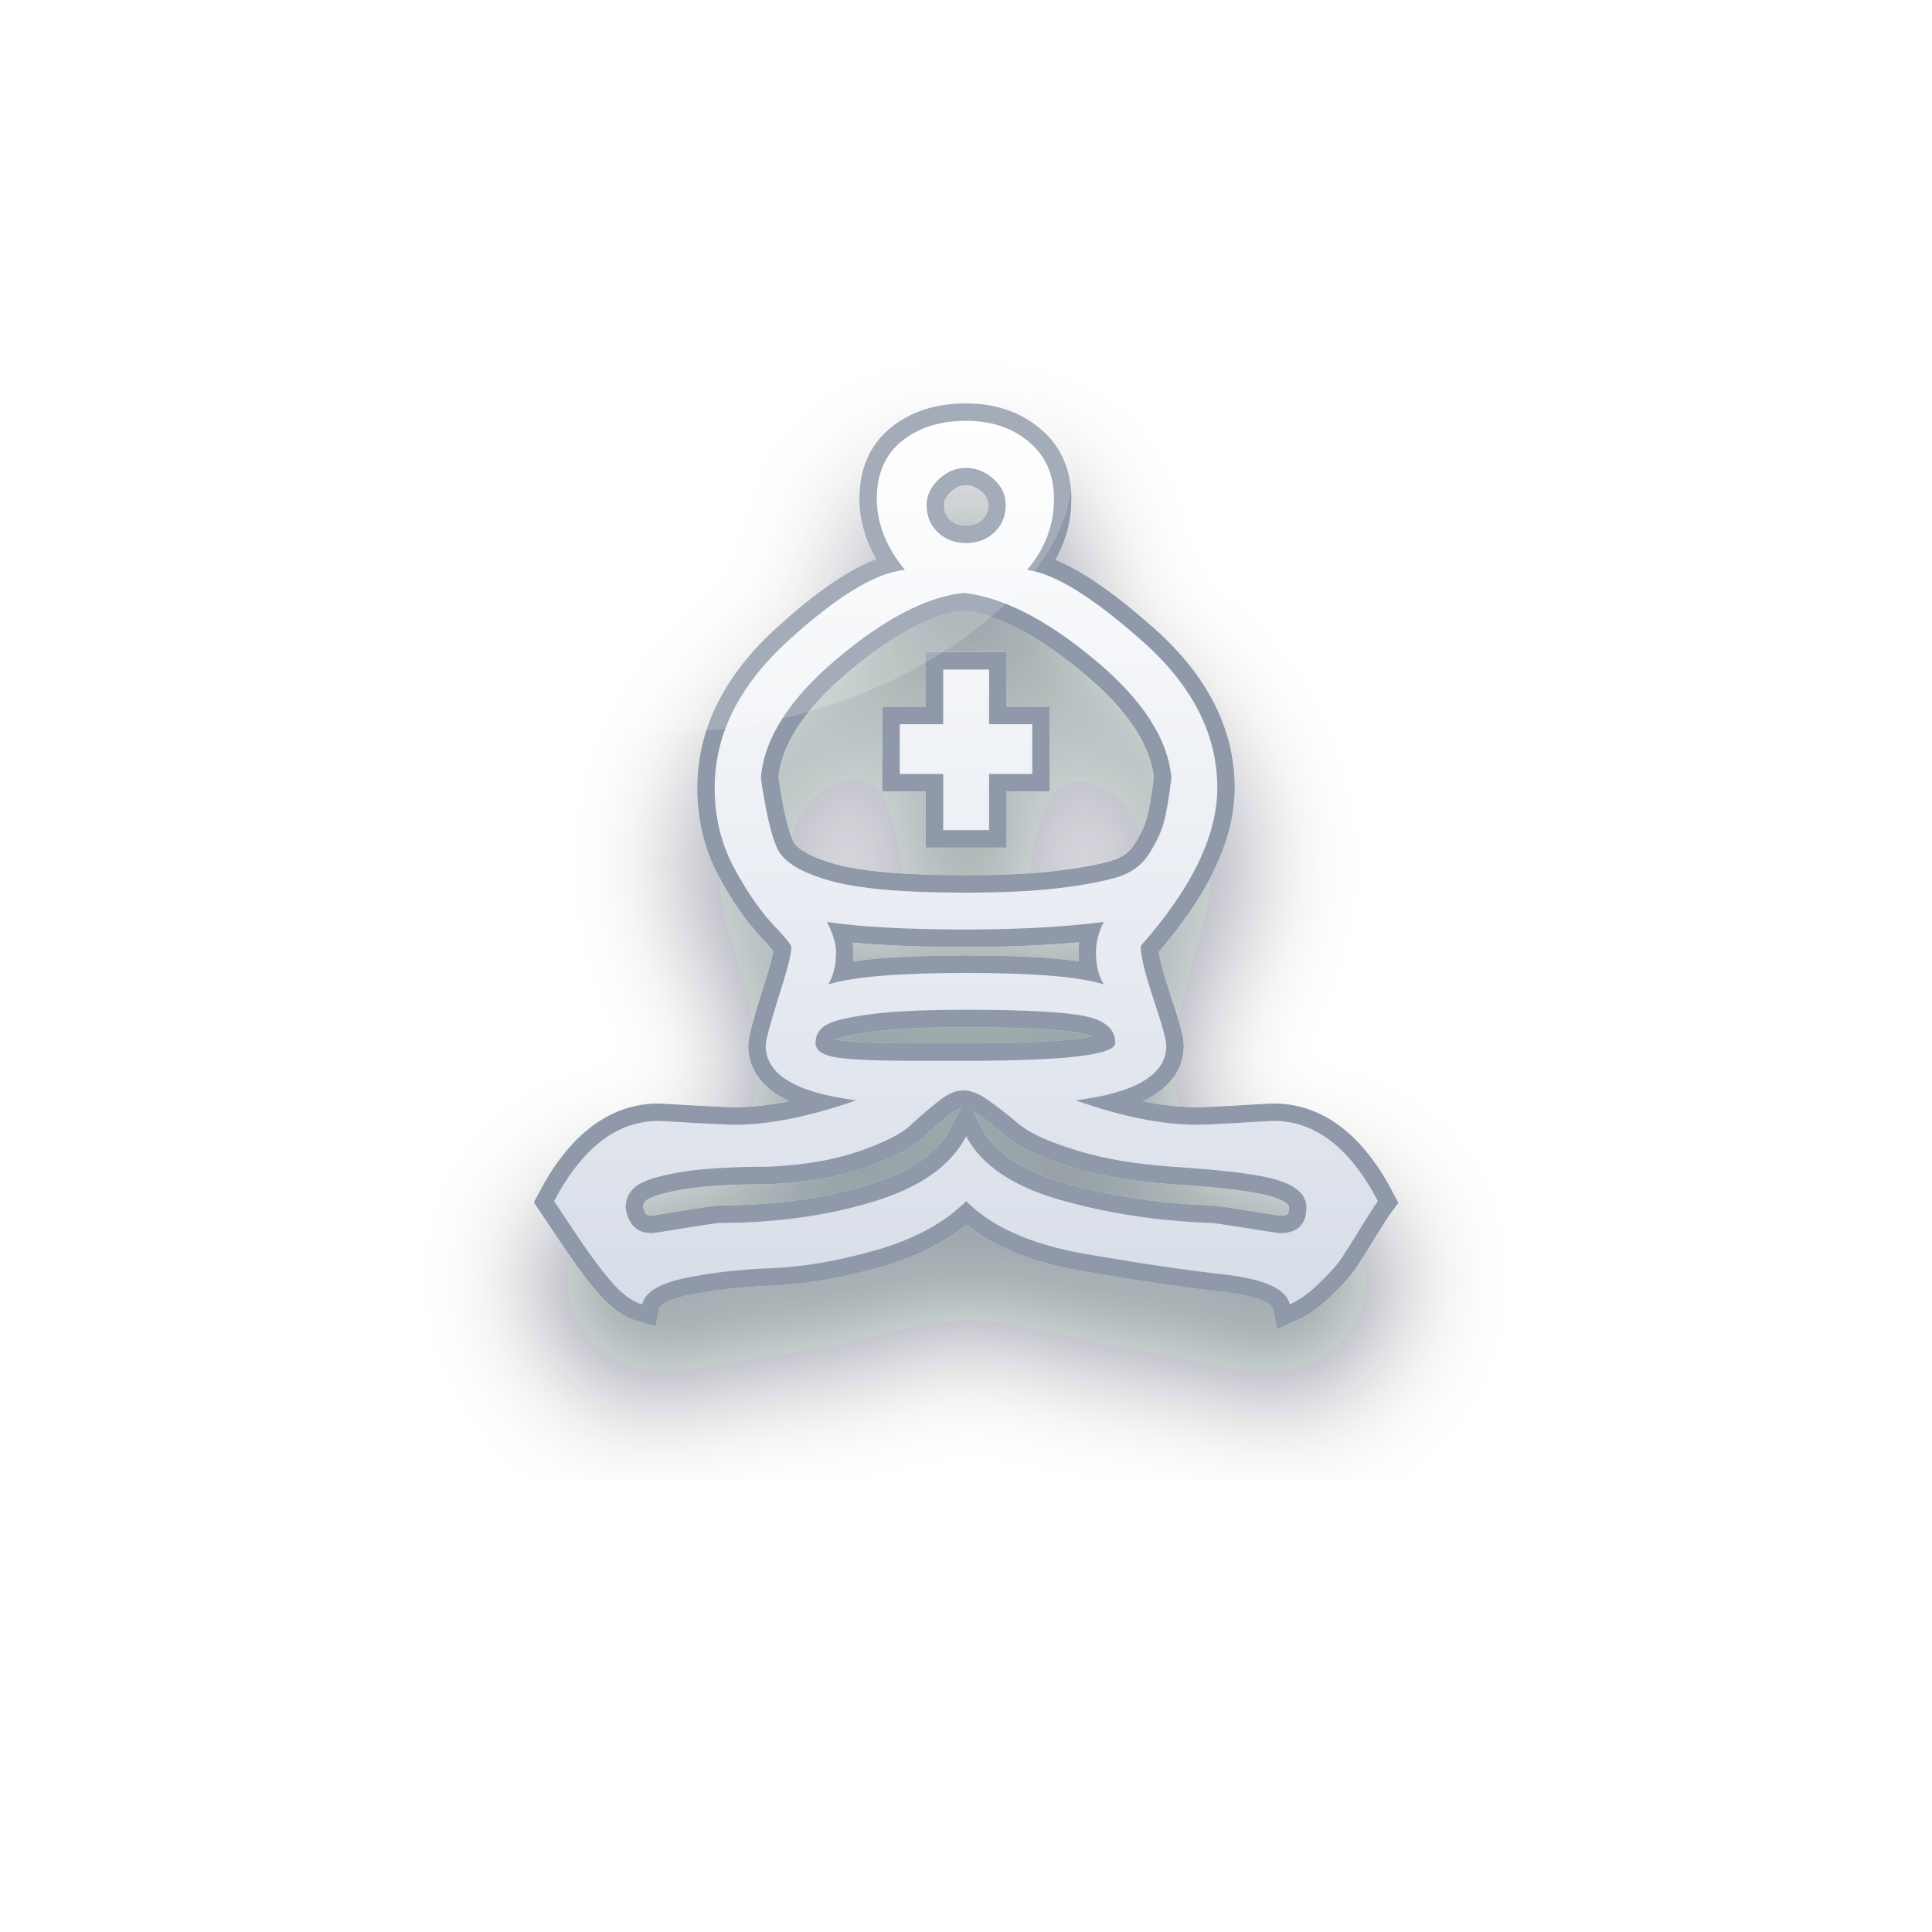
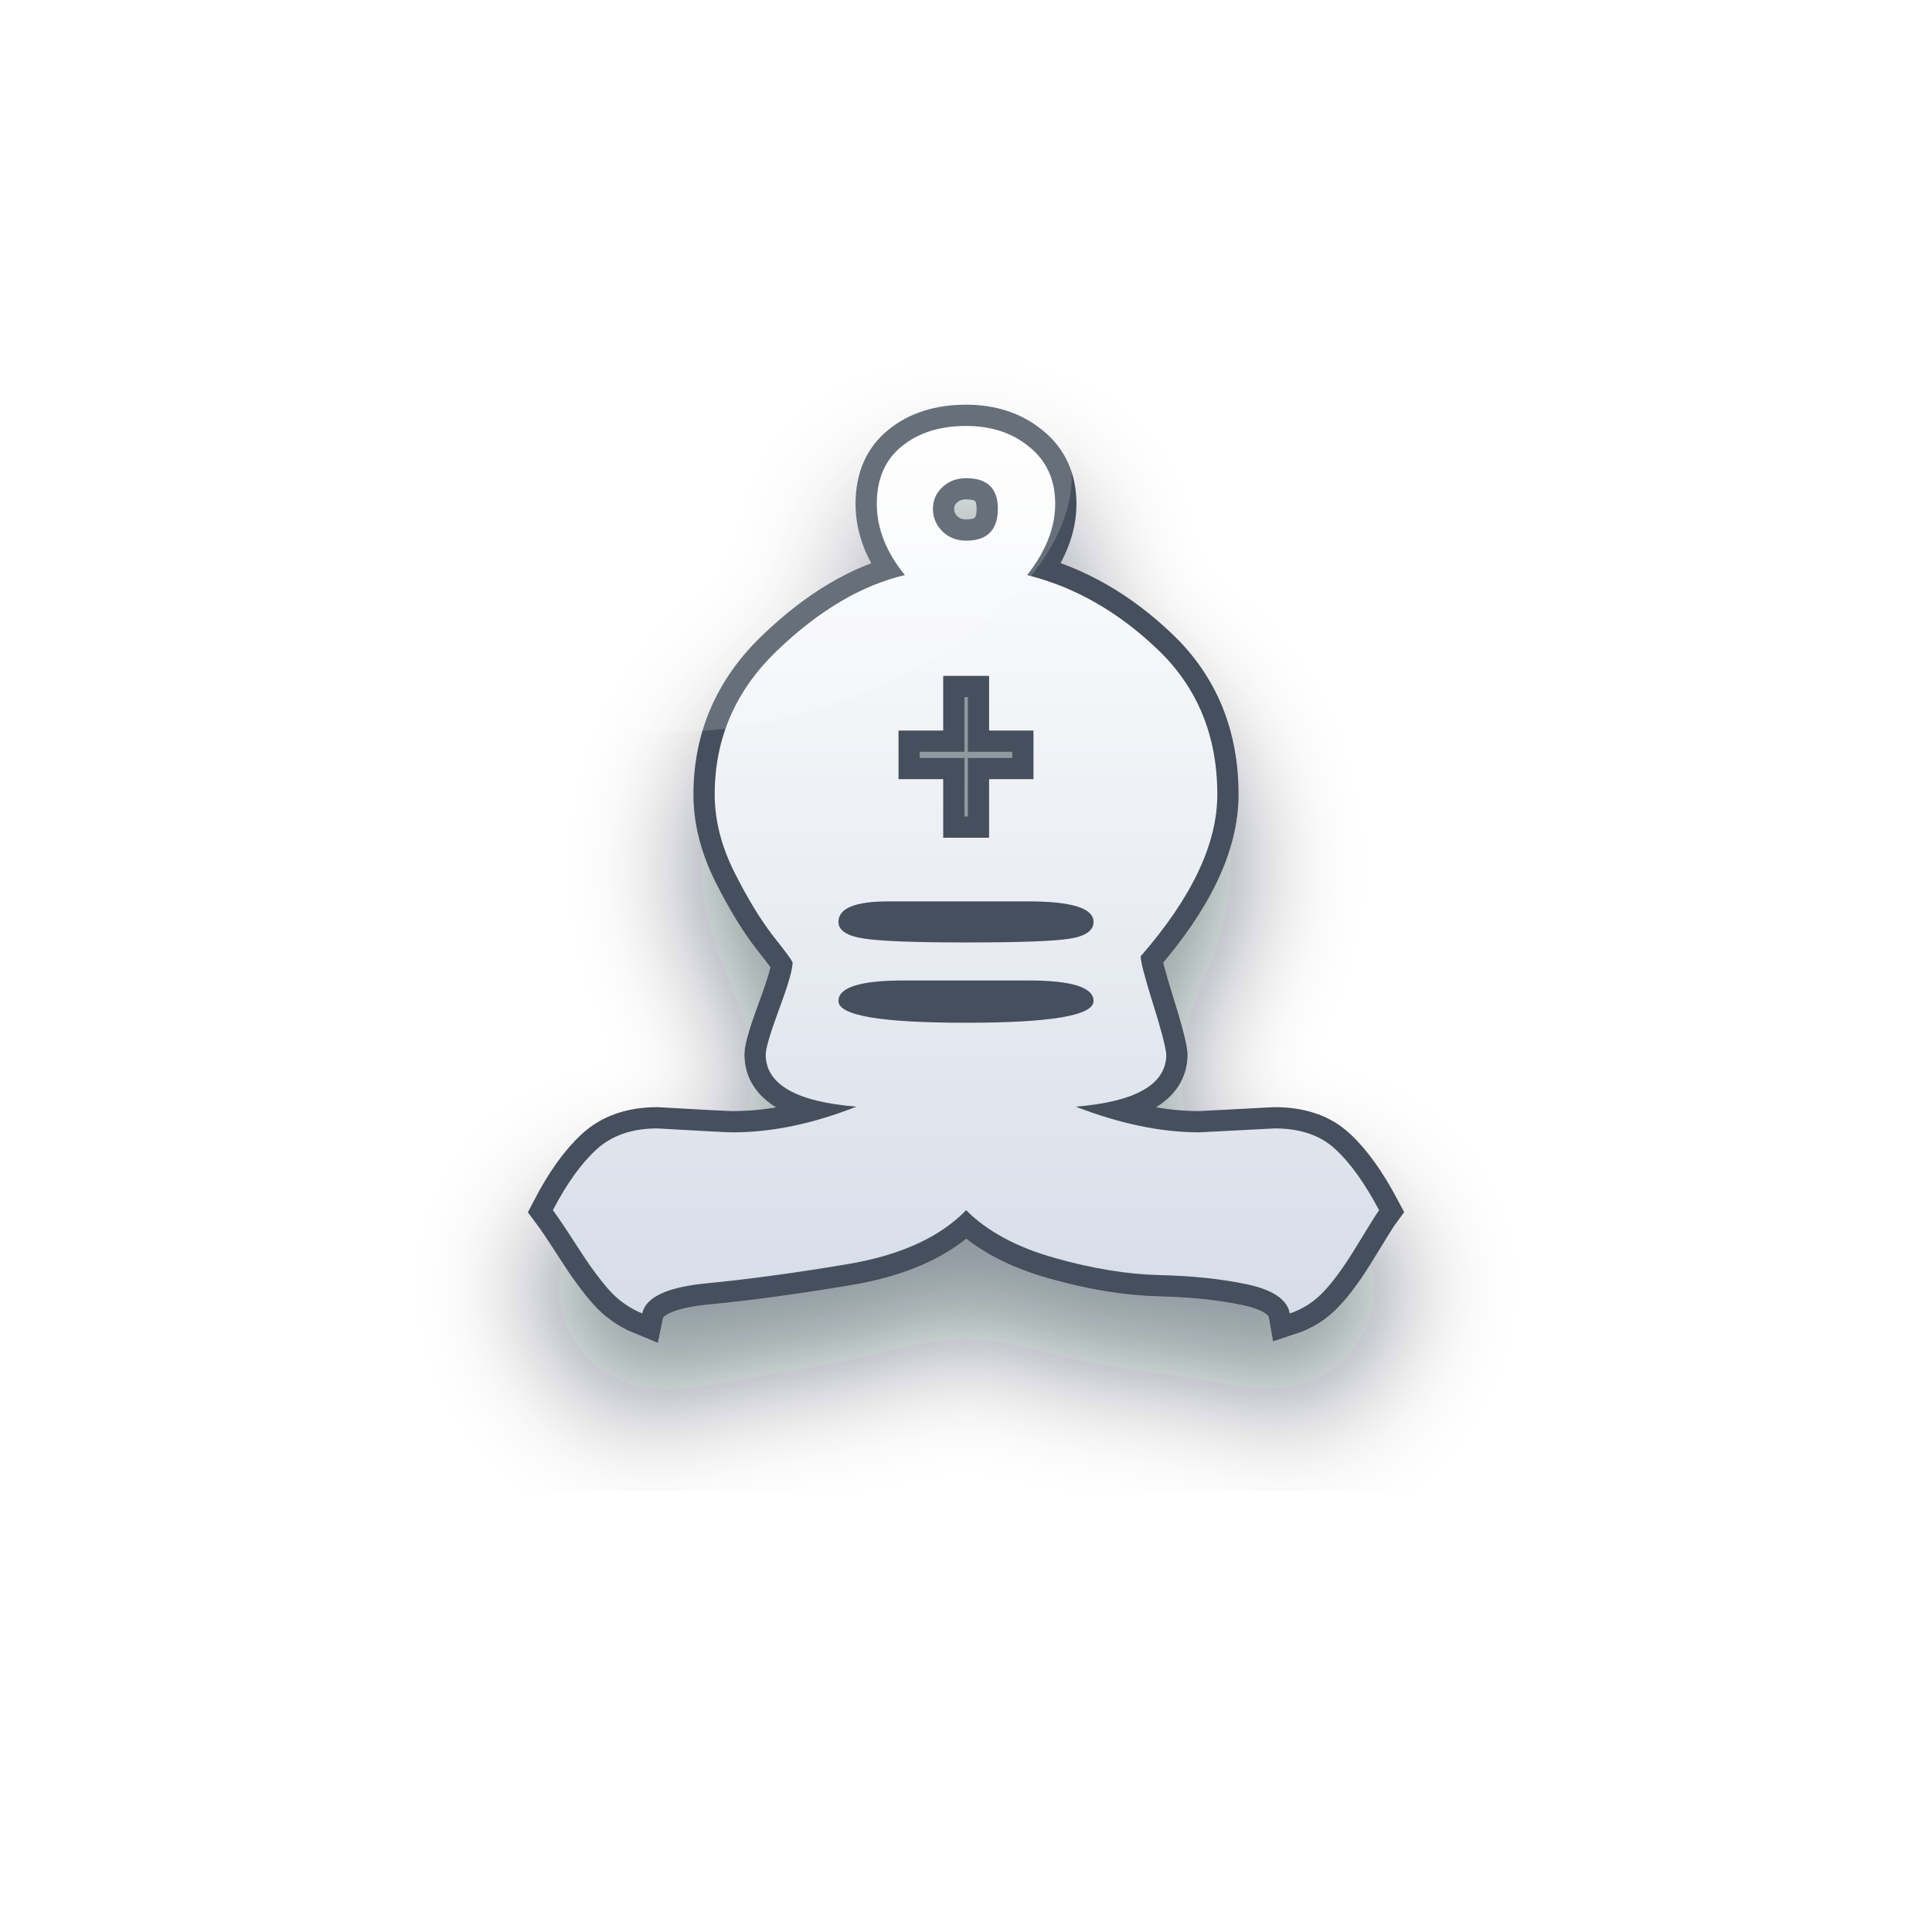
<svg xmlns="http://www.w3.org/2000/svg" viewBox="0 0 100 100">
  <defs>
    <linearGradient id="g" x1="0" x2="0" y1="0" y2="1">
      <stop offset="0%" stop-color="#ffffff" />
      <stop offset="100%" stop-color="#d7dde8" />
    </linearGradient>
    <filter id="shadow" x="-20%" y="-20%" width="140%" height="140%">
      <feDropShadow dx="0" dy="4" stdDeviation="3" flood-color="#111827" flood-opacity="0.45" />
    </filter>
  </defs>
  <circle cx="50" cy="50" r="46" fill="rgba(255,255,255,0.03)" />
-   <text x="50" y="66" text-anchor="middle" font-size="66" font-family="Georgia, 'Times New Roman', serif" fill="url(#g)" stroke="#9099aa" stroke-width="1.8" paint-order="stroke" filter="url(#shadow)">♗</text>
+   <text x="50" y="66" text-anchor="middle" font-size="66" font-family="Georgia, 'Times New Roman', serif" fill="url(#g)" stroke="#454f5d" stroke-width="2.2" paint-order="stroke" filter="url(#shadow)">♝</text>
  <ellipse cx="40" cy="28" rx="16" ry="9" fill="rgba(255,255,255,0.18)" transform="rotate(-18 40 28)" />
</svg>
